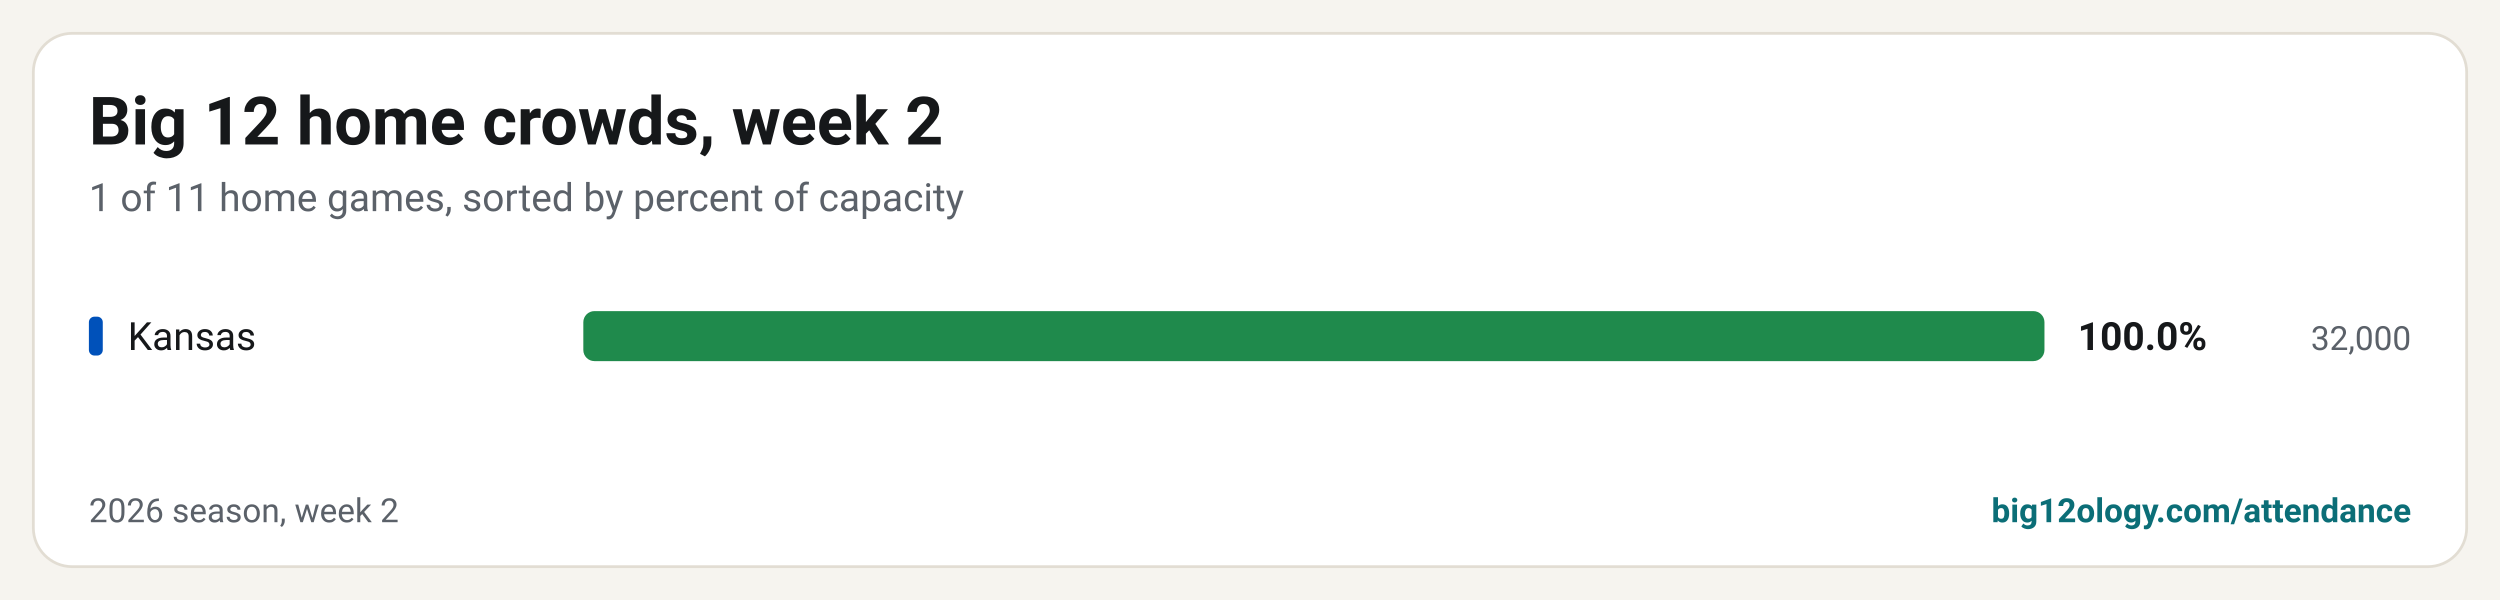
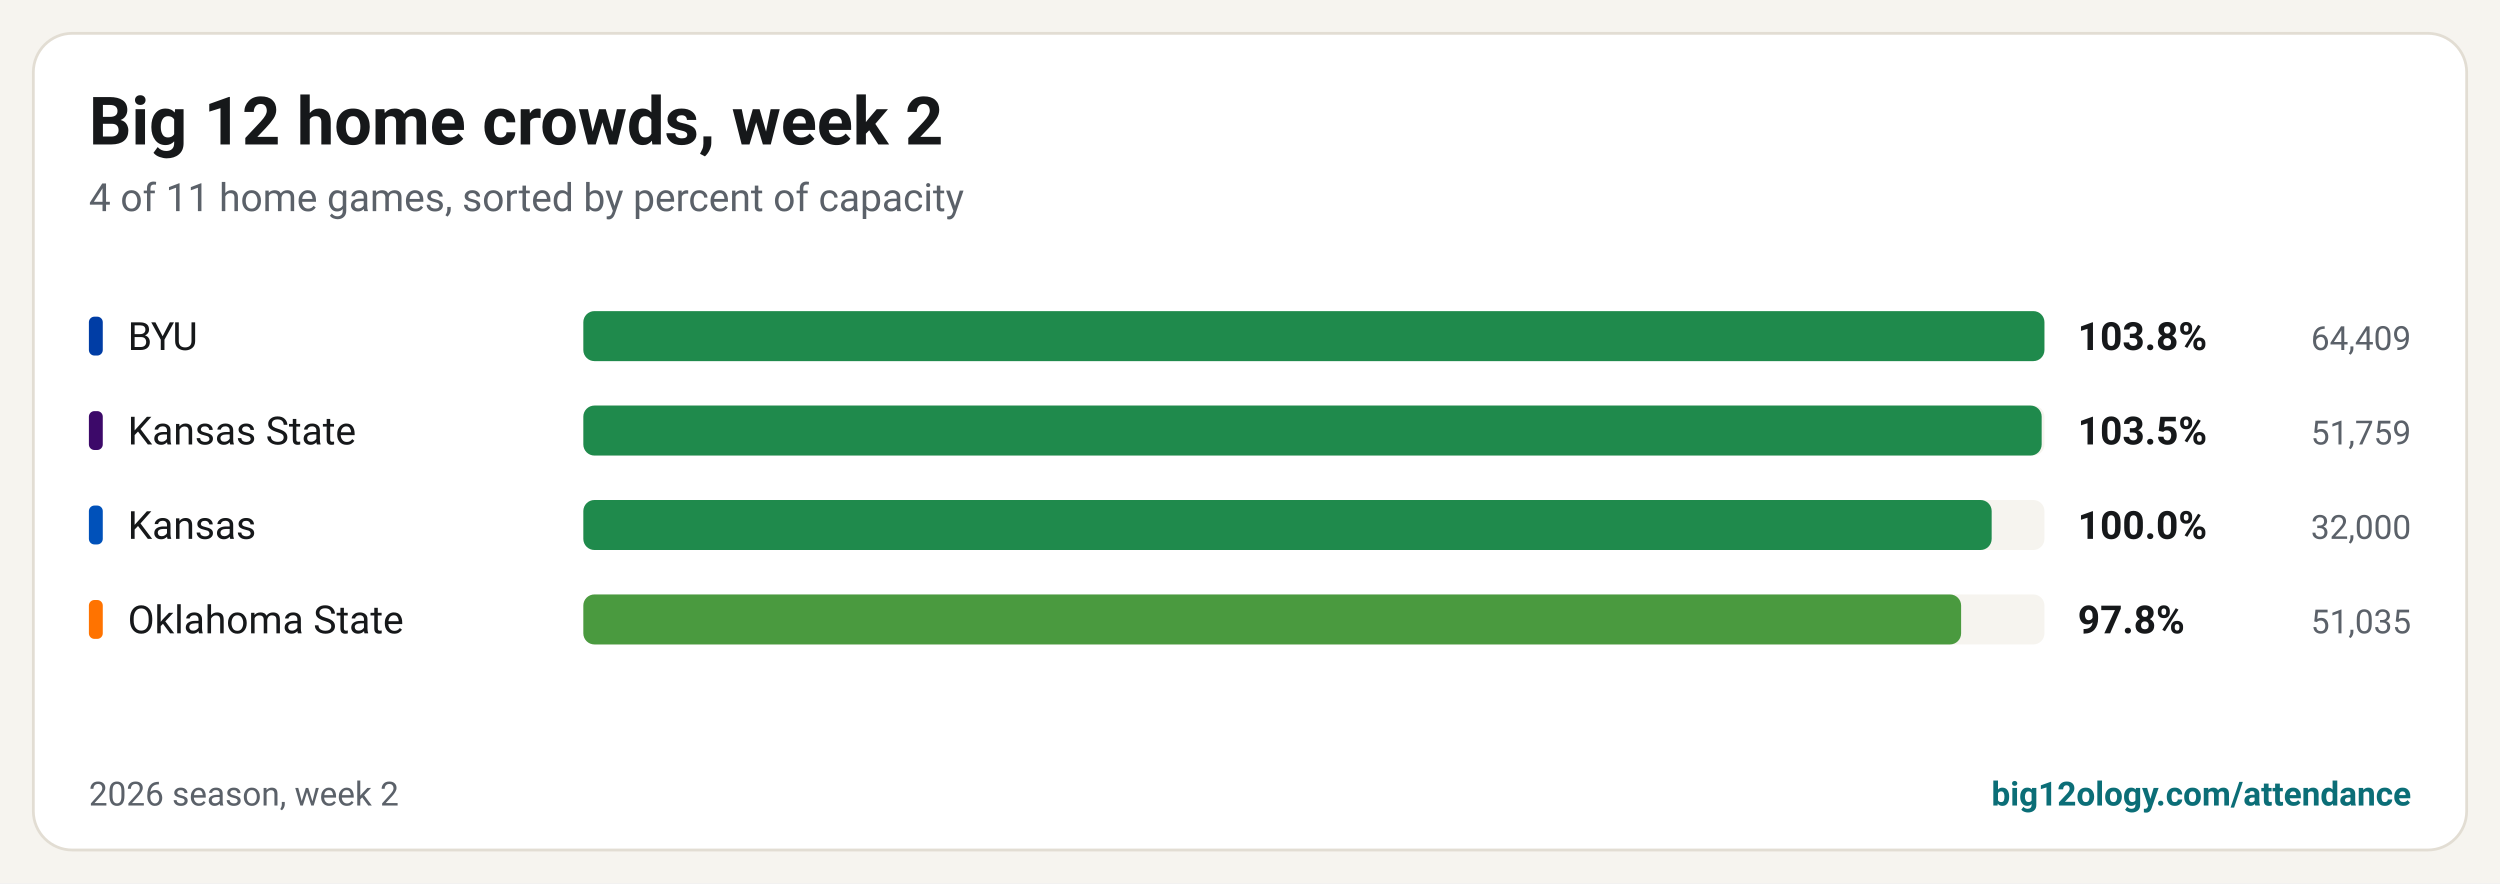
- <svg xmlns="http://www.w3.org/2000/svg" width="900" height="216" viewBox="0 0 900 216" role="img" aria-label="Big 12 home crowds, week 2. 1 of 11 home games, sorted by percent of capacity">
-   <rect width="900" height="216" fill="#f6f4ef" />
-   <rect x="12" y="12" width="876" height="192" rx="14" fill="#ffffff" stroke="#e2ddd3" />
+ <svg xmlns="http://www.w3.org/2000/svg" width="900" height="318" viewBox="0 0 900 318" role="img" aria-label="Big 12 home crowds, week 2. 4 of 11 home games, sorted by percent of capacity">
+   <rect width="900" height="318" fill="#f6f4ef" />
+   <rect x="12" y="12" width="876" height="294" rx="14" fill="#ffffff" stroke="#e2ddd3" />
  <text x="32" y="52" font-family="-apple-system, BlinkMacSystemFont, 'Segoe UI', Roboto, Helvetica, Arial, sans-serif" font-size="24" font-weight="700" fill="#16181A">Big 12 home crowds, week 2</text>
-   <text x="32" y="76" font-family="-apple-system, BlinkMacSystemFont, 'Segoe UI', Roboto, Helvetica, Arial, sans-serif" font-size="14" fill="#5b6169">1 of 11 home games, sorted by percent of capacity</text>
-   <rect x="32" y="114" width="5" height="14" rx="2" fill="#0051ba" />
-   <text x="46" y="126" font-family="-apple-system, BlinkMacSystemFont, 'Segoe UI', Roboto, Helvetica, Arial, sans-serif" font-size="14" fill="#16181A">Kansas</text>
+   <text x="32" y="76" font-family="-apple-system, BlinkMacSystemFont, 'Segoe UI', Roboto, Helvetica, Arial, sans-serif" font-size="14" fill="#5b6169">4 of 11 home games, sorted by percent of capacity</text>
+   <rect x="32" y="114" width="5" height="14" rx="2" fill="#003da5" />
+   <text x="46" y="126" font-family="-apple-system, BlinkMacSystemFont, 'Segoe UI', Roboto, Helvetica, Arial, sans-serif" font-size="14" fill="#16181A">BYU</text>
  <rect x="210" y="112" width="526" height="18" rx="4" fill="#f6f4ef" />
  <rect x="210" y="112" width="526" height="18" rx="4" fill="#1f8a4c" />
-   <text x="748" y="126" font-family="-apple-system, BlinkMacSystemFont, 'Segoe UI', Roboto, Helvetica, Arial, sans-serif" font-size="14" font-weight="700" fill="#16181A">100.0%</text>
-   <text x="868" y="126" font-family="-apple-system, BlinkMacSystemFont, 'Segoe UI', Roboto, Helvetica, Arial, sans-serif" font-size="12" fill="#5b6169" text-anchor="end">32,000</text>
-   <text x="32" y="188" font-family="-apple-system, BlinkMacSystemFont, 'Segoe UI', Roboto, Helvetica, Arial, sans-serif" font-size="12" fill="#5b6169">2026 season, week 2</text>
-   <text x="868" y="188" font-family="-apple-system, BlinkMacSystemFont, 'Segoe UI', Roboto, Helvetica, Arial, sans-serif" font-size="12" fill="#0B6E77" text-anchor="end" font-weight="600">big12ology.com/attendance</text>
+   <text x="748" y="126" font-family="-apple-system, BlinkMacSystemFont, 'Segoe UI', Roboto, Helvetica, Arial, sans-serif" font-size="14" font-weight="700" fill="#16181A">103.8%</text>
+   <text x="868" y="126" font-family="-apple-system, BlinkMacSystemFont, 'Segoe UI', Roboto, Helvetica, Arial, sans-serif" font-size="12" fill="#5b6169" text-anchor="end">64,409</text>
+   <rect x="32" y="148" width="5" height="14" rx="2" fill="#3c0969" />
+   <text x="46" y="160" font-family="-apple-system, BlinkMacSystemFont, 'Segoe UI', Roboto, Helvetica, Arial, sans-serif" font-size="14" fill="#16181A">Kansas State</text>
+   <rect x="210" y="146" width="526" height="18" rx="4" fill="#f6f4ef" />
+   <rect x="210" y="146" width="525" height="18" rx="4" fill="#1f8a4c" />
+   <text x="748" y="160" font-family="-apple-system, BlinkMacSystemFont, 'Segoe UI', Roboto, Helvetica, Arial, sans-serif" font-size="14" font-weight="700" fill="#16181A">103.5%</text>
+   <text x="868" y="160" font-family="-apple-system, BlinkMacSystemFont, 'Segoe UI', Roboto, Helvetica, Arial, sans-serif" font-size="12" fill="#5b6169" text-anchor="end">51,759</text>
+   <rect x="32" y="182" width="5" height="14" rx="2" fill="#0051ba" />
+   <text x="46" y="194" font-family="-apple-system, BlinkMacSystemFont, 'Segoe UI', Roboto, Helvetica, Arial, sans-serif" font-size="14" fill="#16181A">Kansas</text>
+   <rect x="210" y="180" width="526" height="18" rx="4" fill="#f6f4ef" />
+   <rect x="210" y="180" width="507" height="18" rx="4" fill="#1f8a4c" />
+   <text x="748" y="194" font-family="-apple-system, BlinkMacSystemFont, 'Segoe UI', Roboto, Helvetica, Arial, sans-serif" font-size="14" font-weight="700" fill="#16181A">100.0%</text>
+   <text x="868" y="194" font-family="-apple-system, BlinkMacSystemFont, 'Segoe UI', Roboto, Helvetica, Arial, sans-serif" font-size="12" fill="#5b6169" text-anchor="end">32,000</text>
+   <rect x="32" y="216" width="5" height="14" rx="2" fill="#ff7300" />
+   <text x="46" y="228" font-family="-apple-system, BlinkMacSystemFont, 'Segoe UI', Roboto, Helvetica, Arial, sans-serif" font-size="14" fill="#16181A">Oklahoma State</text>
+   <rect x="210" y="214" width="526" height="18" rx="4" fill="#f6f4ef" />
+   <rect x="210" y="214" width="496" height="18" rx="4" fill="#4a9a3f" />
+   <text x="748" y="228" font-family="-apple-system, BlinkMacSystemFont, 'Segoe UI', Roboto, Helvetica, Arial, sans-serif" font-size="14" font-weight="700" fill="#16181A">97.8%</text>
+   <text x="868" y="228" font-family="-apple-system, BlinkMacSystemFont, 'Segoe UI', Roboto, Helvetica, Arial, sans-serif" font-size="12" fill="#5b6169" text-anchor="end">51,035</text>
+   <text x="32" y="290" font-family="-apple-system, BlinkMacSystemFont, 'Segoe UI', Roboto, Helvetica, Arial, sans-serif" font-size="12" fill="#5b6169">2026 season, week 2</text>
+   <text x="868" y="290" font-family="-apple-system, BlinkMacSystemFont, 'Segoe UI', Roboto, Helvetica, Arial, sans-serif" font-size="12" fill="#0B6E77" text-anchor="end" font-weight="600">big12ology.com/attendance</text>
</svg>
